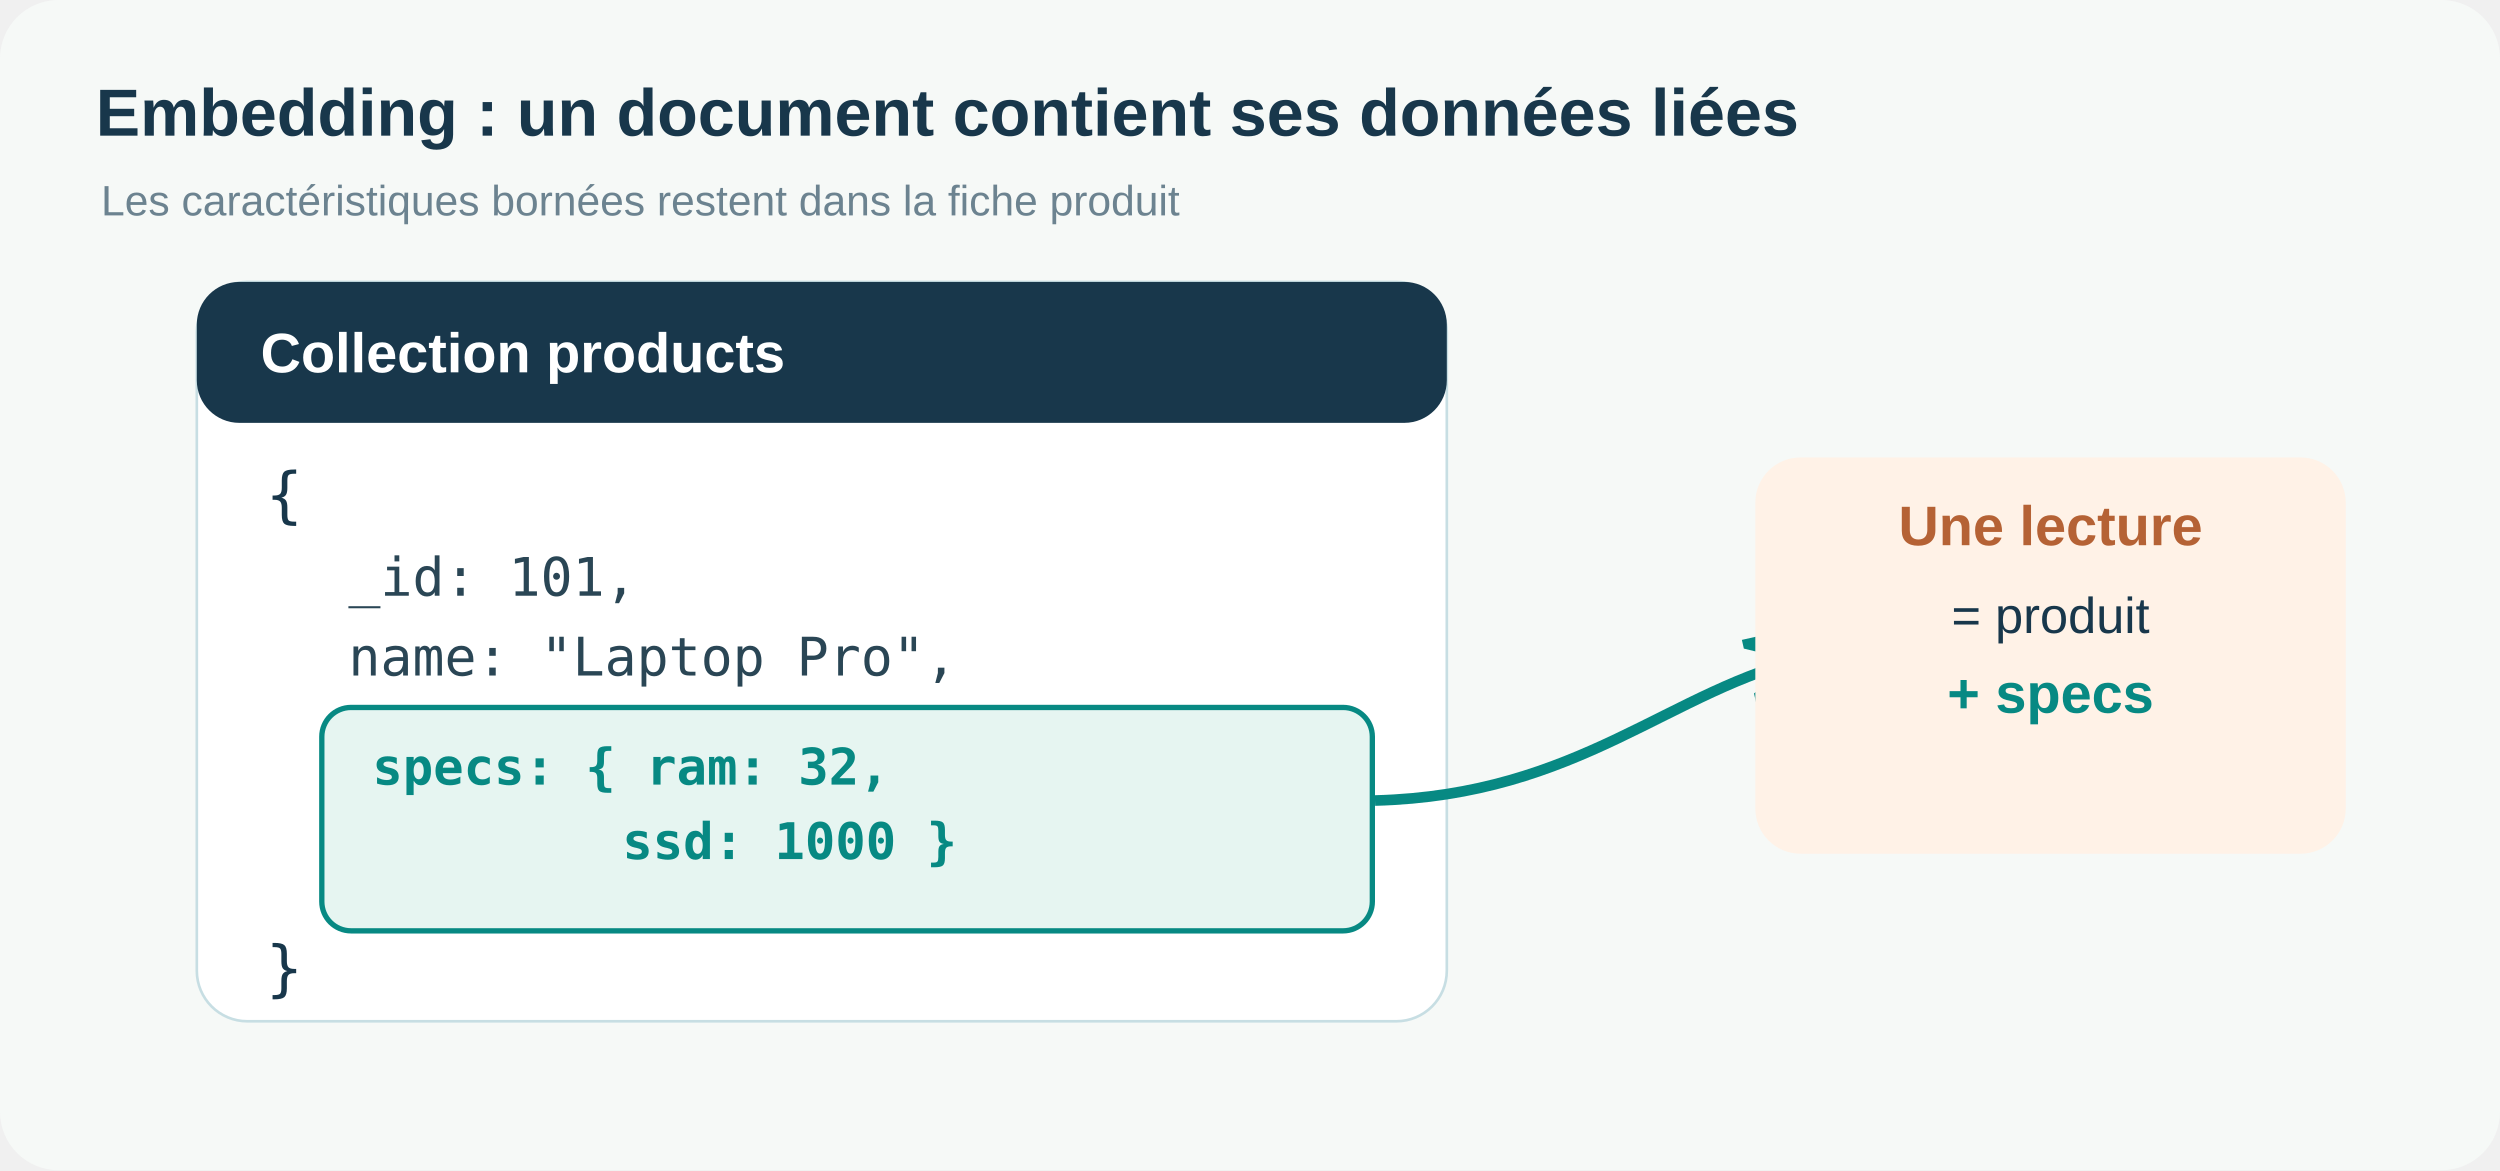
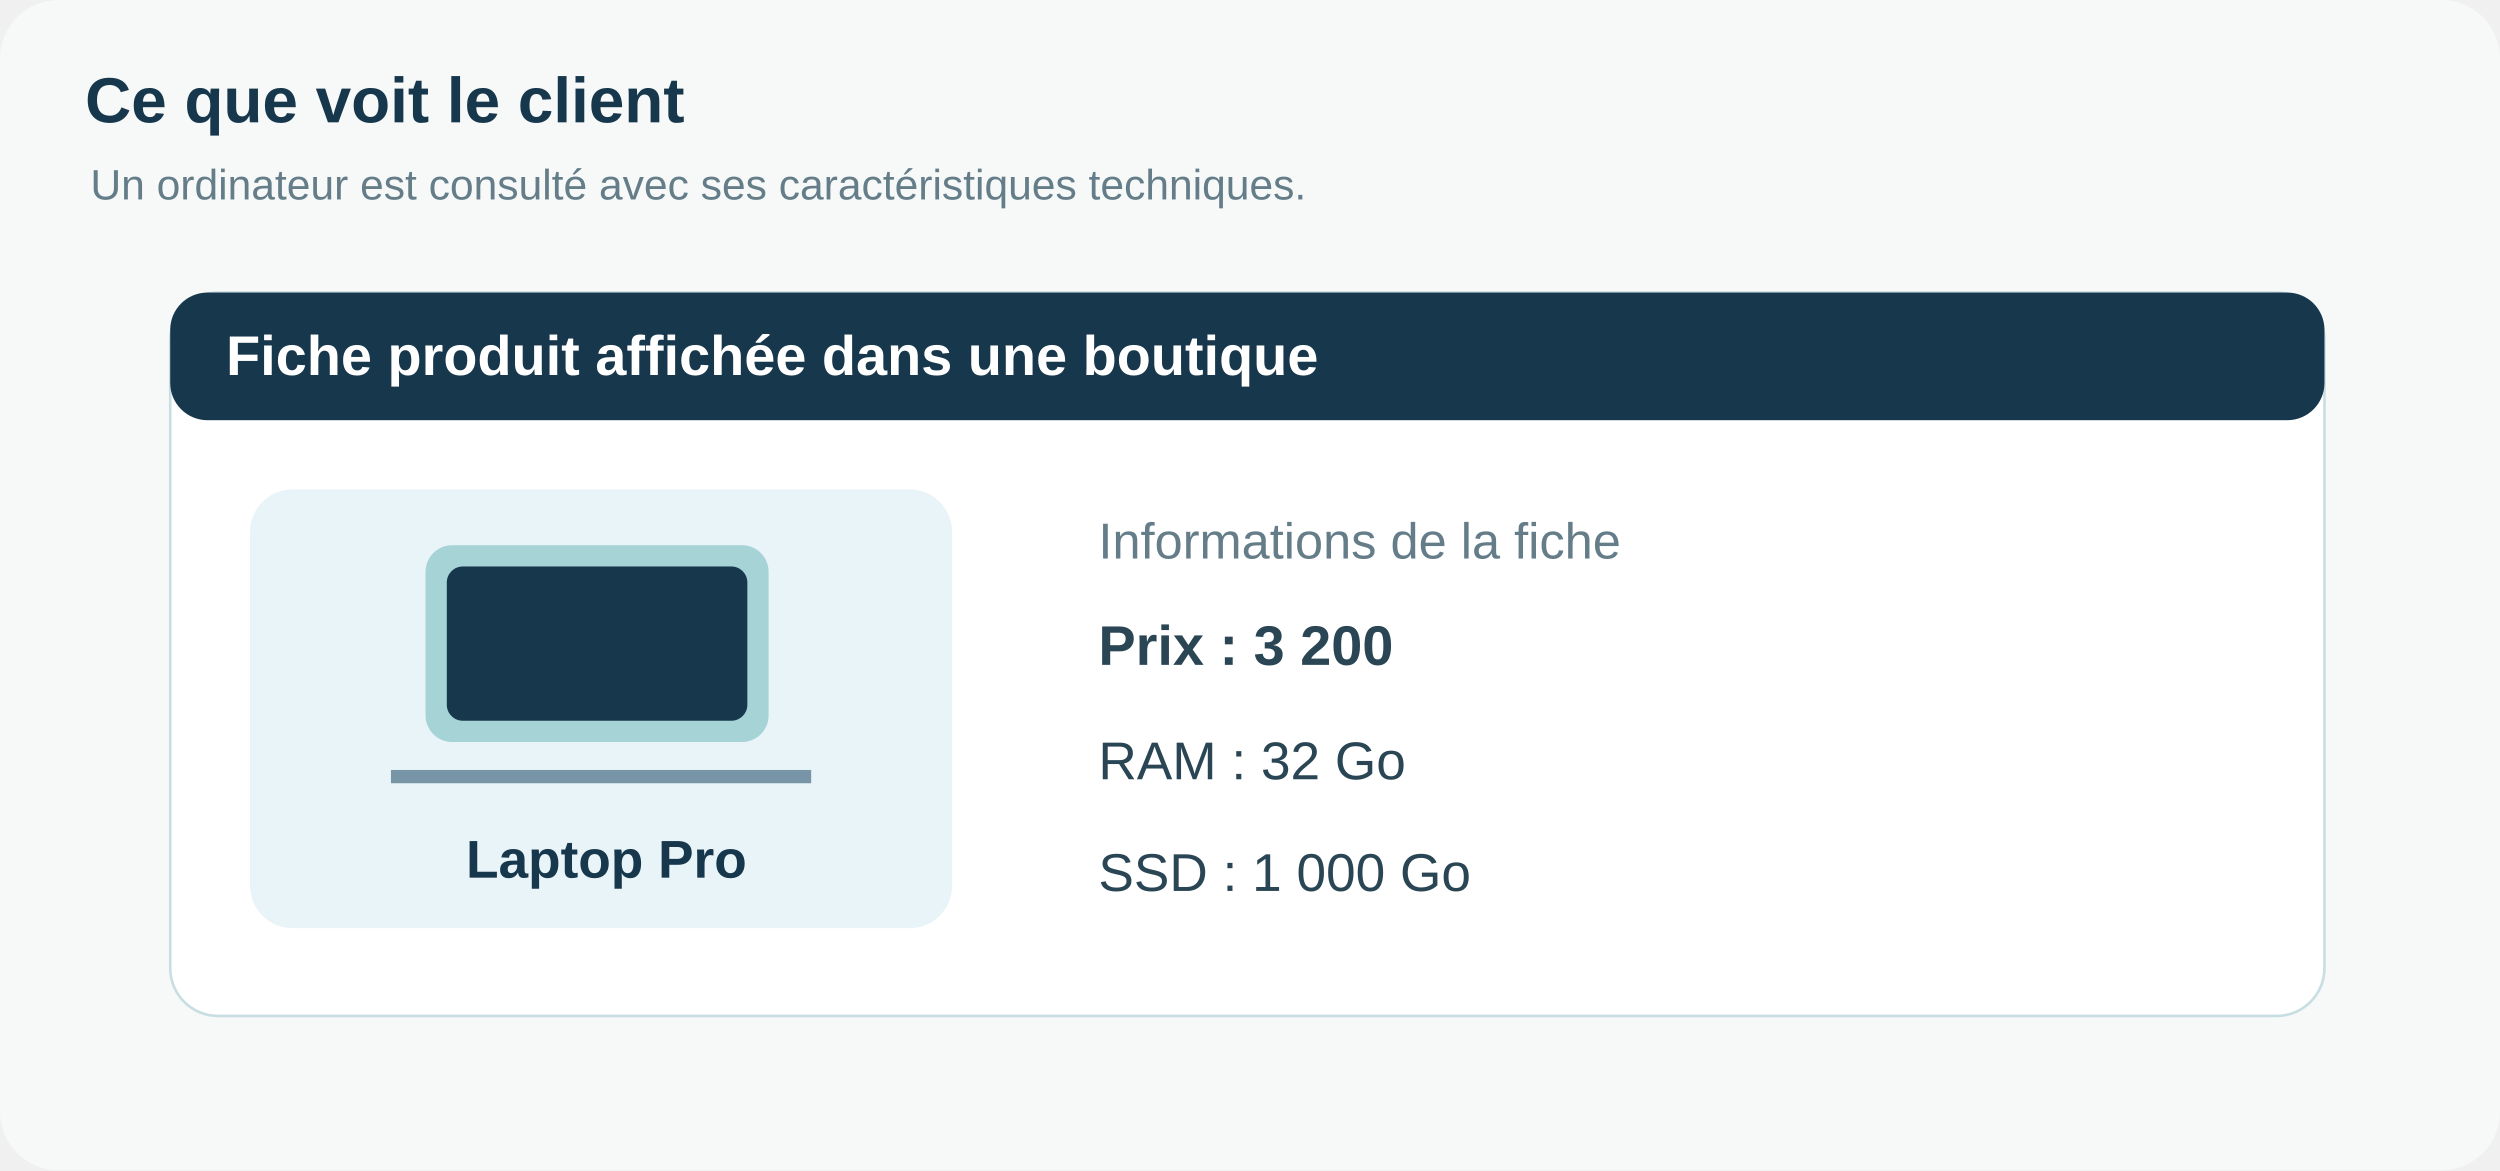
- <svg xmlns="http://www.w3.org/2000/svg" width="940" height="440" viewBox="0 0 940 440" role="img" aria-label="Embedding : un document contient ses données liées">
-   <defs>
-     <marker id="arr" markerWidth="8" markerHeight="8" refX="6" refY="3" orient="auto">
-       <path d="M0,0 L6,3 L0,6" fill="none" stroke="#078983" stroke-width="1.5" />
-     </marker>
-     <filter id="sh">
-       <feDropShadow dx="0" dy="5" stdDeviation="10" flood-color="#14364a" flood-opacity=".06" />
-     </filter>
-   </defs>
-   <rect x="0" y="0" width="940" height="440" rx="22" fill="#F6F9F7" stroke="none" stroke-width="1" />
-   <text x="36" y="51" font-family="Arial, DejaVu Sans" font-size="25" fill="#18374B" font-weight="700" text-anchor="start">Embedding : un document contient ses données liées</text>
-   <text x="38" y="81" font-family="Arial, DejaVu Sans" font-size="16" fill="#6C8390" font-weight="400" text-anchor="start">Les caractéristiques bornées restent dans la fiche produit</text>
-   <rect x="74" y="106" width="470" height="278" rx="19" fill="white" stroke="#C7DEE3" stroke-width="1" />
-   <rect x="74" y="106" width="470" height="53" rx="16" fill="#18374B" stroke="none" stroke-width="1" />
-   <text x="98" y="140" font-family="Arial, DejaVu Sans" font-size="21" fill="white" font-weight="700" text-anchor="start">Collection products</text>
-   <text x="100" y="194" font-family="DejaVu Sans Mono" font-size="23" fill="#18374B" font-weight="400" text-anchor="start">{</text>
-   <text x="131" y="224" font-family="DejaVu Sans Mono" font-size="20" fill="#2A4655" font-weight="400" text-anchor="start">_id: 101,</text>
-   <text x="131" y="254" font-family="DejaVu Sans Mono" font-size="20" fill="#2A4655" font-weight="400" text-anchor="start">name: "Laptop Pro",</text>
-   <rect x="121" y="266" width="395" height="84" rx="11" fill="#E6F5F1" stroke="#078983" stroke-width="2" />
-   <text x="140" y="295" font-family="DejaVu Sans Mono" font-size="19" fill="#078983" font-weight="700" text-anchor="start">specs: { ram: 32,</text>
-   <text x="234" y="323" font-family="DejaVu Sans Mono" font-size="19" fill="#078983" font-weight="700" text-anchor="start">ssd: 1000 }</text>
-   <text x="100" y="372" font-family="DejaVu Sans Mono" font-size="23" fill="#18374B" font-weight="400" text-anchor="start">}</text>
-   <path d="M 517 301 C 594 299, 628 259, 681 247" stroke="#078983" fill="none" stroke-width="4" marker-end="url(#arr)" />
-   <rect x="660" y="172" width="222" height="149" rx="17" fill="#FFF2E7" stroke="none" stroke-width="1" />
-   <text x="771" y="205" font-family="Arial, DejaVu Sans" font-size="21" fill="#B56235" font-weight="700" text-anchor="middle">Une lecture</text>
-   <text x="771" y="238" font-family="Arial, DejaVu Sans" font-size="19" fill="#18374B" font-weight="400" text-anchor="middle">= produit</text>
-   <text x="771" y="268" font-family="Arial, DejaVu Sans" font-size="21" fill="#078983" font-weight="700" text-anchor="middle">+ specs</text>
+ <svg xmlns="http://www.w3.org/2000/svg" width="940" height="440" viewBox="0 0 940 440" role="img" aria-label="Situation à analyser">
+   <rect x="0" y="0" width="940" height="440" rx="22" fill="#F6F9F8" />
+   <text x="32" y="46" font-family="Arial,DejaVu Sans" font-weight="700" font-size="24" text-anchor="start" fill="#17374C">Ce que voit le client</text>
+   <text x="34" y="75" font-family="Arial,DejaVu Sans" font-weight="400" font-size="16" text-anchor="start" fill="#647D88">Un ordinateur est consulté avec ses caractéristiques techniques.</text>
+   <rect x="64" y="110" width="810" height="272" rx="18" fill="white" stroke="#C9DEE3" stroke-width="1" />
+   <rect x="64" y="110" width="810" height="48" rx="14" fill="#17374C" stroke="none" stroke-width="1" />
+   <text x="85" y="141" font-family="Arial,DejaVu Sans" font-weight="700" font-size="21" text-anchor="start" fill="white">Fiche produit affichée dans une boutique</text>
+   <rect x="94" y="184" width="264" height="165" rx="16" fill="#E9F4F8" stroke="none" stroke-width="1" />
+   <rect x="160" y="205" width="129" height="74" rx="10" fill="#A6D3D6" stroke="none" stroke-width="1" />
+   <rect x="168" y="213" width="113" height="58" rx="6" fill="#17374C" stroke="none" stroke-width="1" />
+   <line x1="147" y1="292" x2="305" y2="292" stroke="#7795A7" stroke-width="5" />
+   <text x="228" y="330" font-family="Arial,DejaVu Sans" font-weight="700" font-size="20" text-anchor="middle" fill="#17374C">Laptop Pro</text>
+   <text x="413" y="210" font-family="Arial,DejaVu Sans" font-weight="400" font-size="19" text-anchor="start" fill="#647D88">Informations de la fiche</text>
+   <text x="413" y="250" font-family="Arial,DejaVu Sans" font-weight="700" font-size="21" text-anchor="start" fill="#2A4655">Prix : 3 200</text>
+   <text x="413" y="293" font-family="Arial,DejaVu Sans" font-weight="400" font-size="20" text-anchor="start" fill="#2A4655">RAM : 32 Go</text>
+   <text x="413" y="335" font-family="Arial,DejaVu Sans" font-weight="400" font-size="20" text-anchor="start" fill="#2A4655">SSD : 1 000 Go</text>
</svg>
